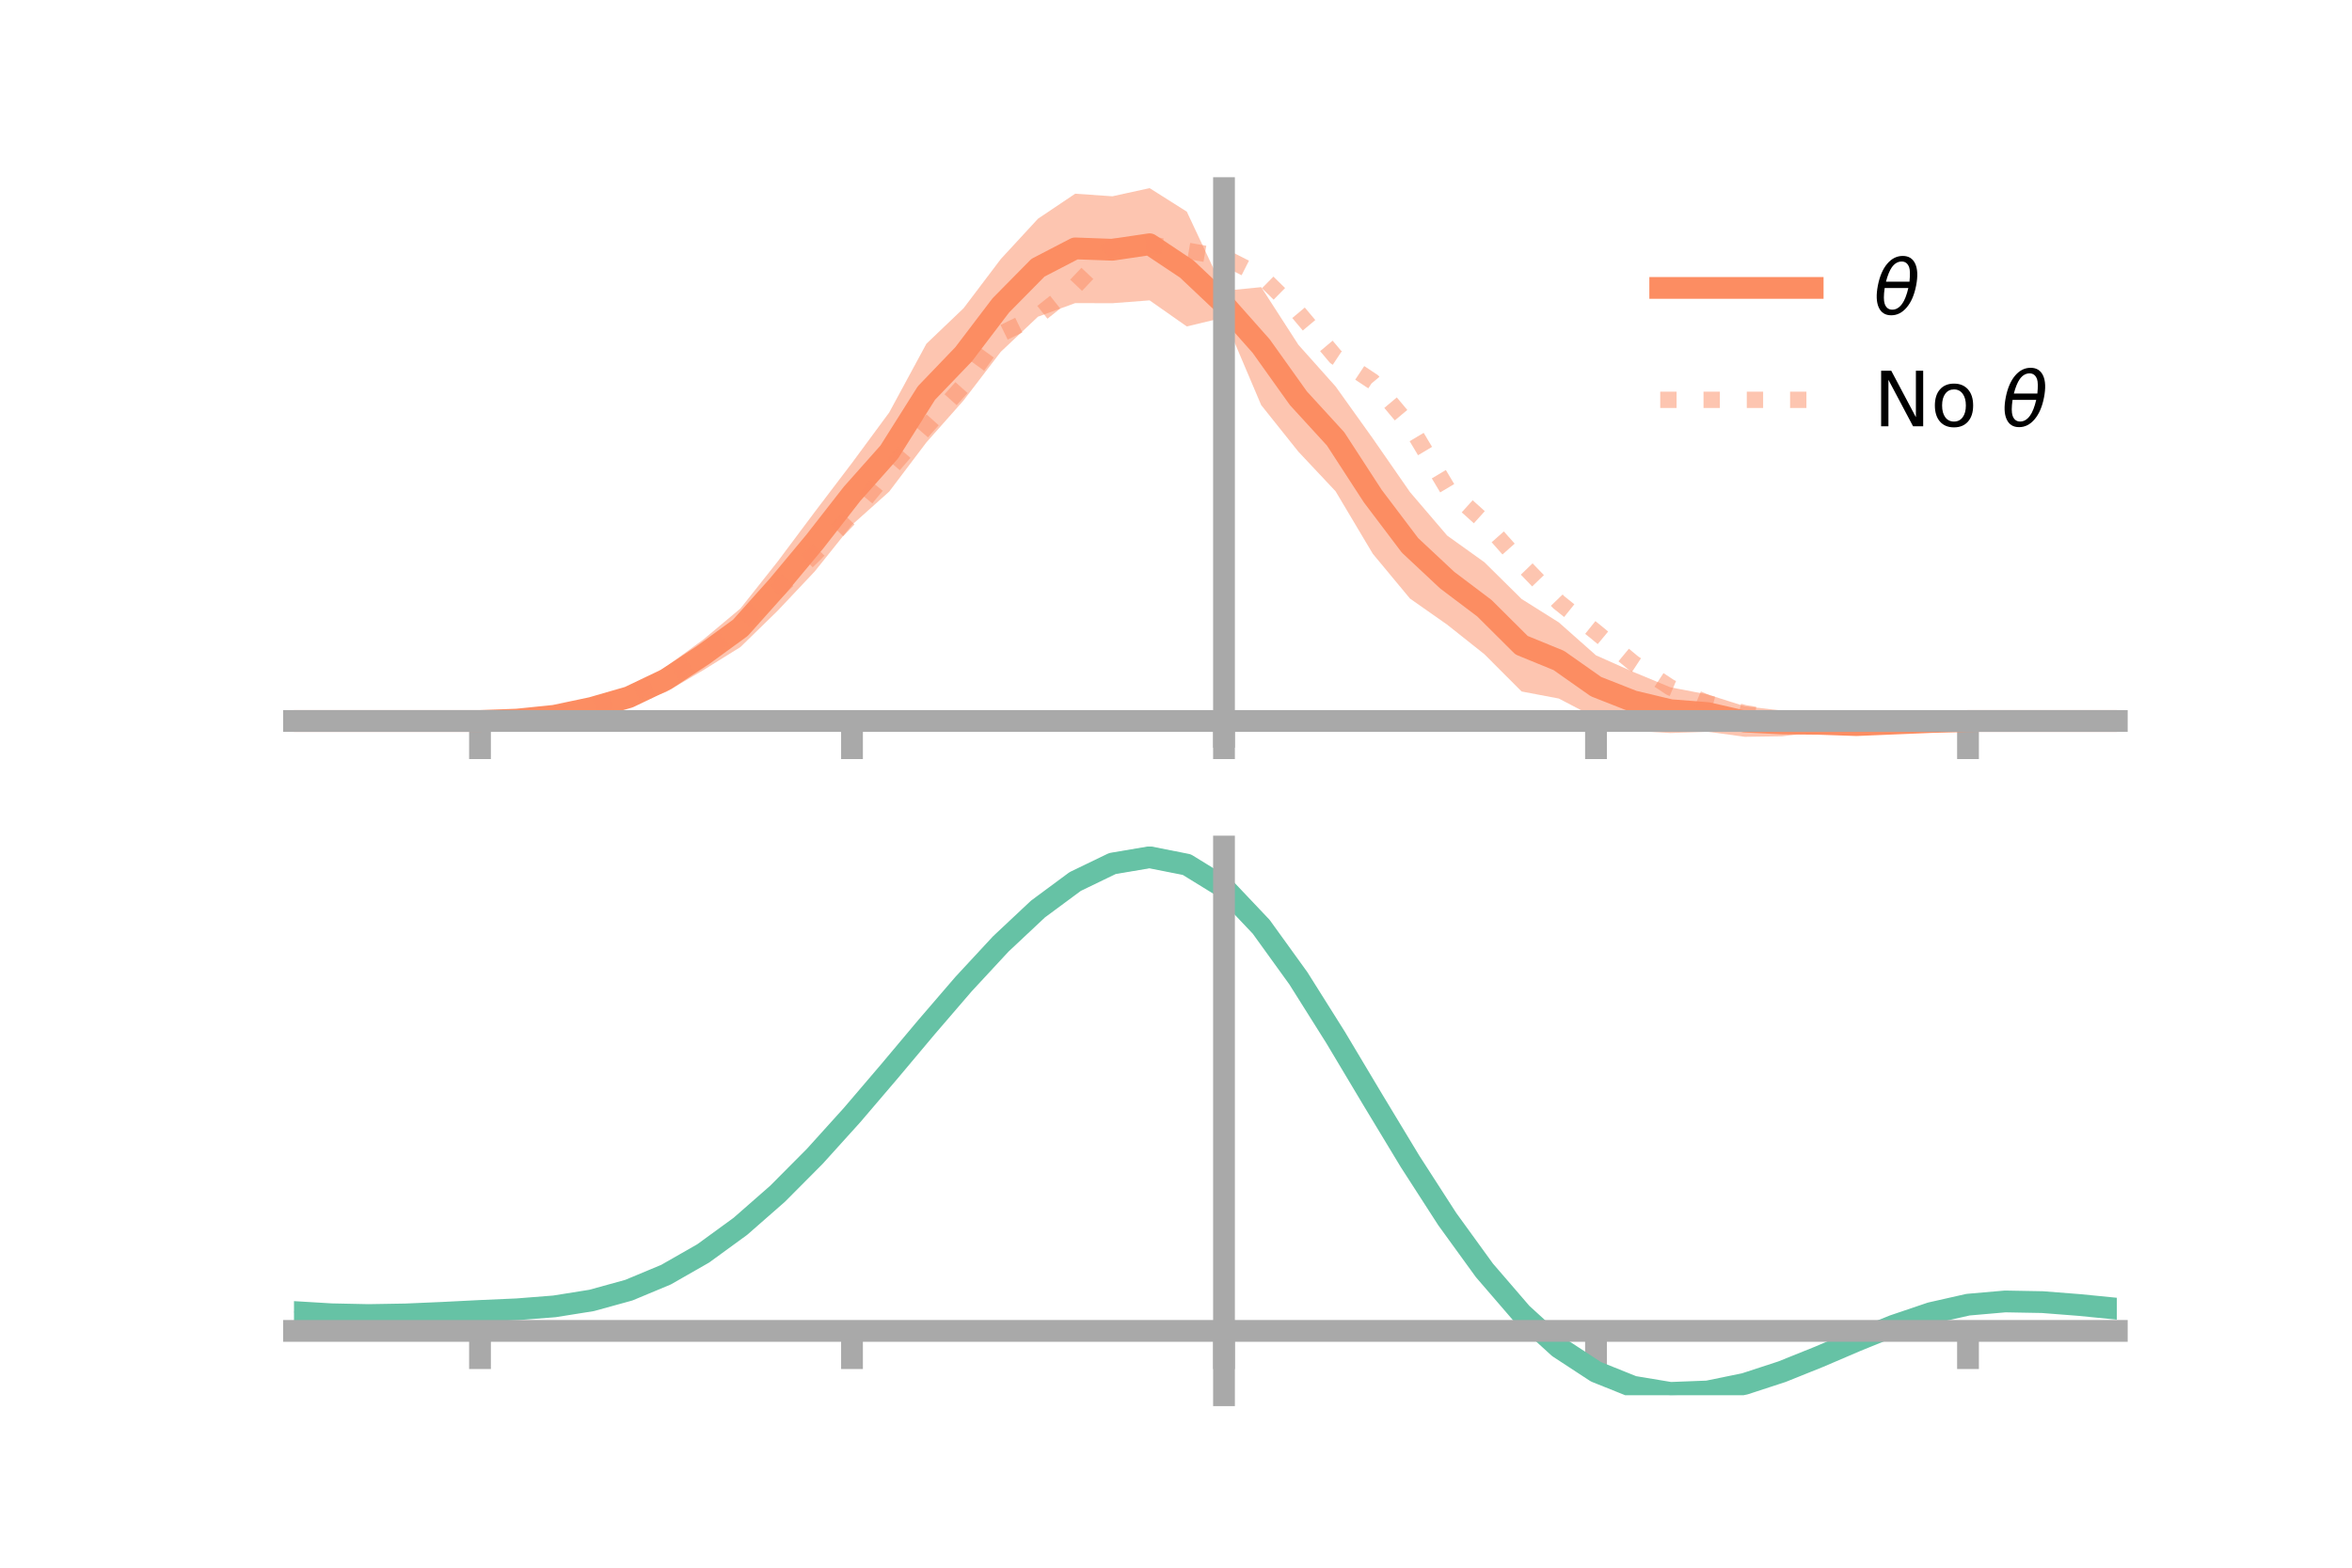
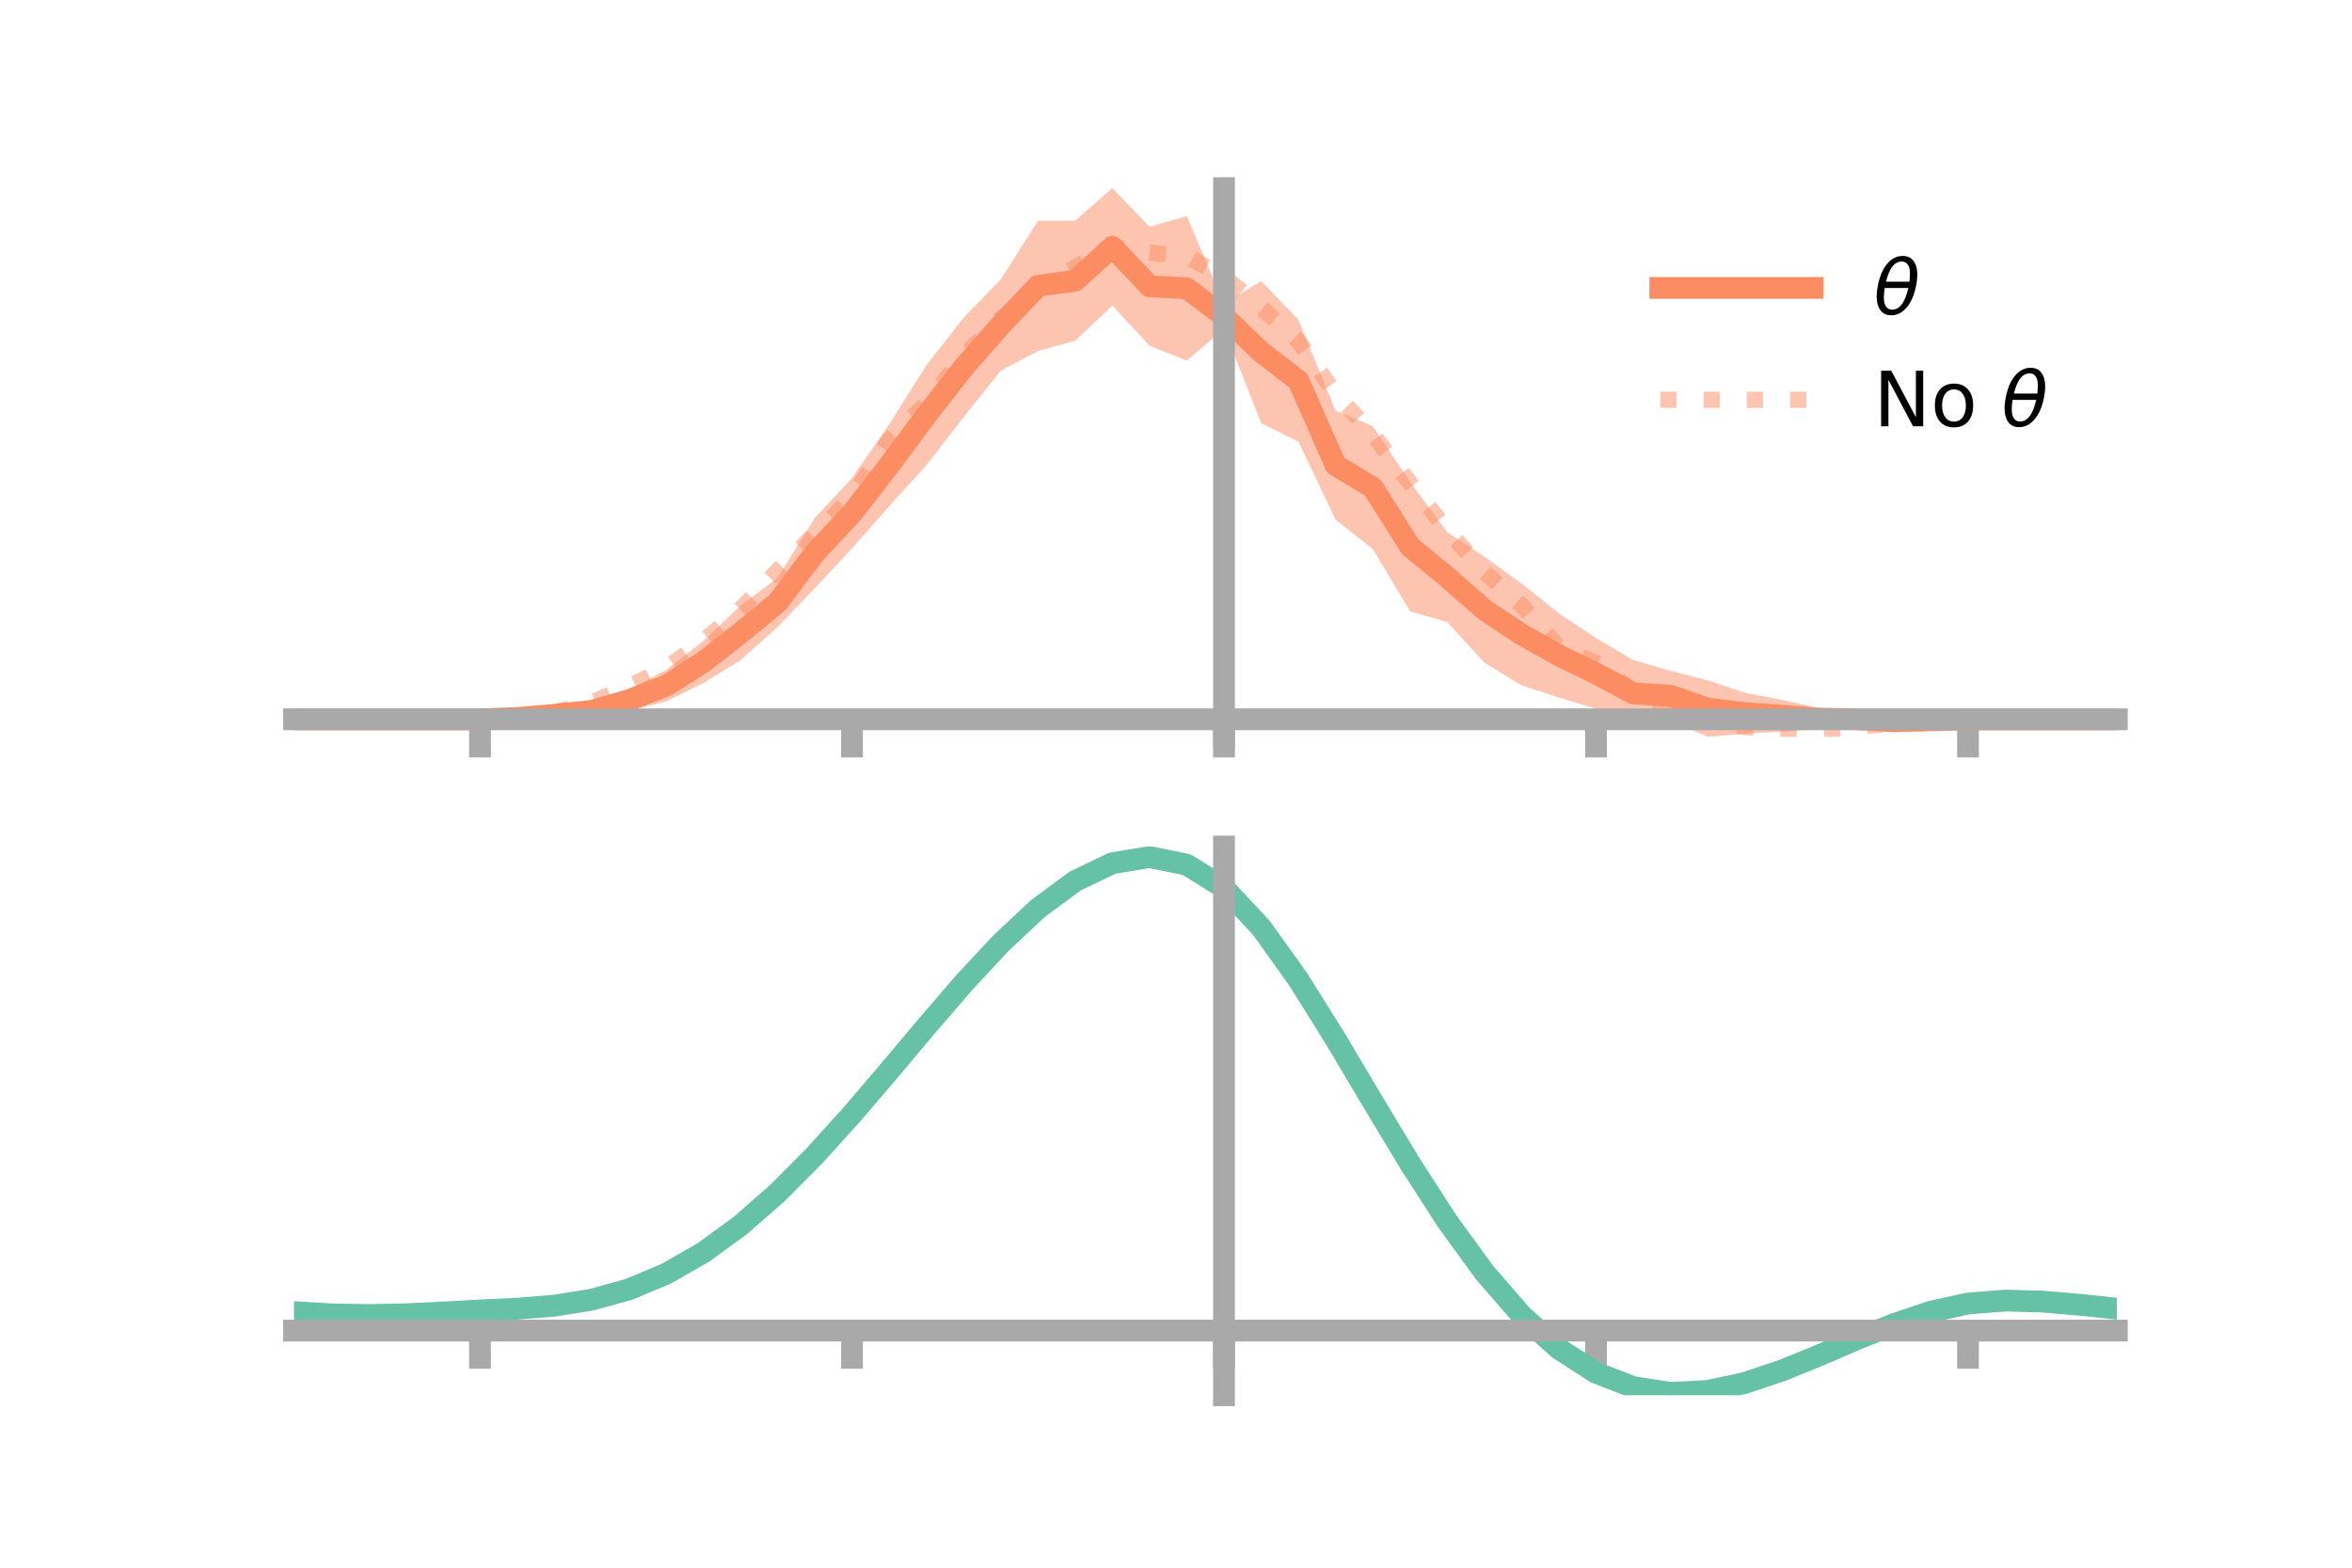
<svg xmlns="http://www.w3.org/2000/svg" xmlns:xlink="http://www.w3.org/1999/xlink" height="144pt" version="1.1" viewBox="0 0 216 144" width="216pt">
  <defs>
    <style type="text/css">*{stroke-linecap:butt;stroke-linejoin:round;}</style>
  </defs>
  <g id="figure_1">
    <g id="patch_1">
      <path d="M 0 144  L 216 144  L 216 0  L 0 0  z " style="fill:none;" />
    </g>
    <g id="axes_1">
      <g id="patch_2">
        <path d="M 27 67.68  L 194.4 67.68  L 194.4 17.28  L 27 17.28  z " style="fill:none;" />
      </g>
      <g id="PolyCollection_1">
-         <path clip-path="url(#pf262710e0f)" d="M 27 66.227  L 27 66.227  L 30.416 66.227  L 33.833 66.227  L 37.249 66.227  L 40.665 66.227  L 44.082 66.224  L 47.498 65.983  L 50.914 65.431  L 54.331 64.402  L 57.747 63.303  L 61.163 61.252  L 64.58 58.751  L 67.996 55.897  L 71.412 51.586  L 74.829 47.015  L 78.245 42.522  L 81.661 37.89  L 85.078 31.575  L 88.494 28.311  L 91.91 23.794  L 95.327 20.09  L 98.743 17.793  L 102.159 18.03  L 105.576 17.28  L 108.992 19.441  L 112.408 26.717  L 115.824 26.376  L 119.241 31.673  L 122.657 35.498  L 126.073 40.277  L 129.49 45.202  L 132.906 49.198  L 136.322 51.643  L 139.739 55.02  L 143.155 57.169  L 146.571 60.196  L 149.988 61.717  L 153.404 63.132  L 156.82 63.79  L 160.237 64.873  L 163.653 65.274  L 167.069 65.748  L 170.486 65.986  L 173.902 66.156  L 177.318 66.212  L 180.735 66.226  L 184.151 66.227  L 187.567 66.227  L 190.984 66.227  L 194.4 66.227  L 194.4 66.227  L 194.4 66.227  L 190.984 66.227  L 187.567 66.227  L 184.151 66.227  L 180.735 66.229  L 177.318 66.432  L 173.902 66.772  L 170.486 67.225  L 167.069 67.228  L 163.653 67.632  L 160.237 67.68  L 156.82 67.209  L 153.404 67.333  L 149.988 67.115  L 146.571 65.945  L 143.155 64.164  L 139.739 63.516  L 136.322 60.093  L 132.906 57.38  L 129.49 54.982  L 126.073 50.867  L 122.657 45.128  L 119.241 41.492  L 115.824 37.211  L 112.408 29.165  L 108.992 29.986  L 105.576 27.59  L 102.159 27.852  L 98.743 27.841  L 95.327 29.089  L 91.91 32.313  L 88.494 36.779  L 85.078 40.634  L 81.661 45.155  L 78.245 48.214  L 74.829 52.482  L 71.412 56.106  L 67.996 59.438  L 64.58 61.562  L 61.163 63.565  L 57.747 64.777  L 54.331 65.652  L 50.914 66.064  L 47.498 66.213  L 44.082 66.227  L 40.665 66.227  L 37.249 66.227  L 33.833 66.227  L 30.416 66.227  L 27 66.227  z " style="fill:#fc8d62;fill-opacity:0.5;" />
+         <path clip-path="url(#p27a55703c5)" d="M 27 66.073  L 27 66.073  L 30.416 66.073  L 33.833 66.073  L 37.249 66.073  L 40.665 66.073  L 44.082 66.072  L 47.498 65.805  L 50.914 65.34  L 54.331 64.648  L 57.747 63.364  L 61.163 61.54  L 64.58 58.884  L 67.996 55.647  L 71.412 53.07  L 74.829 47.566  L 78.245 43.911  L 81.661 38.976  L 85.078 33.54  L 88.494 29.182  L 91.91 25.666  L 95.327 20.27  L 98.743 20.266  L 102.159 17.28  L 105.576 20.826  L 108.992 19.846  L 112.408 27.91  L 115.824 25.814  L 119.241 29.366  L 122.657 37.728  L 126.073 39.139  L 129.49 44.261  L 132.906 48.875  L 136.322 51.14  L 139.739 53.6  L 143.155 56.329  L 146.571 58.618  L 149.988 60.622  L 153.404 61.613  L 156.82 62.498  L 160.237 63.633  L 163.653 64.289  L 167.069 65.058  L 170.486 65.423  L 173.902 65.94  L 177.318 66.022  L 180.735 66.072  L 184.151 66.073  L 187.567 66.073  L 190.984 66.073  L 194.4 66.073  L 194.4 66.073  L 194.4 66.073  L 190.984 66.073  L 187.567 66.073  L 184.151 66.073  L 180.735 66.073  L 177.318 66.309  L 173.902 66.558  L 170.486 66.7  L 167.069 66.959  L 163.653 67.209  L 160.237 67.385  L 156.82 67.68  L 153.404 66.197  L 149.988 66.761  L 146.571 65.099  L 143.155 64.076  L 139.739 62.951  L 136.322 60.872  L 132.906 57.148  L 129.49 56.142  L 126.073 50.433  L 122.657 47.738  L 119.241 40.575  L 115.824 38.866  L 112.408 30.202  L 108.992 33.122  L 105.576 31.761  L 102.159 28.069  L 98.743 31.295  L 95.327 32.243  L 91.91 34.048  L 88.494 38.315  L 85.078 42.73  L 81.661 46.496  L 78.245 50.375  L 74.829 54.027  L 71.412 57.598  L 67.996 60.647  L 64.58 62.748  L 61.163 64.438  L 57.747 65.272  L 54.331 65.959  L 50.914 65.987  L 47.498 66.097  L 44.082 66.073  L 40.665 66.073  L 37.249 66.073  L 33.833 66.073  L 30.416 66.073  L 27 66.073  z " style="fill:#fc8d62;fill-opacity:0.5;" />
      </g>
      <g id="matplotlib.axis_1">
        <g id="xtick_1">
          <g id="line2d_1">
            <defs>
-               <path d="M 0 0  L 0 3.5  " id="m2154aeb6f3" style="stroke:#a9a9a9;stroke-width:2;" />
+               <path d="M 0 0  L 0 3.5  " id="m3ee1737d4b" style="stroke:#a9a9a9;stroke-width:2;" />
            </defs>
            <g>
-               <use style="fill:#a9a9a9;stroke:#a9a9a9;stroke-width:2;" x="44.082" xlink:href="#m2154aeb6f3" y="66.227" />
+               <use style="fill:#a9a9a9;stroke:#a9a9a9;stroke-width:2;" x="44.082" xlink:href="#m3ee1737d4b" y="66.073" />
            </g>
          </g>
        </g>
        <g id="xtick_2">
          <g id="line2d_2">
            <g>
-               <use style="fill:#a9a9a9;stroke:#a9a9a9;stroke-width:2;" x="78.245" xlink:href="#m2154aeb6f3" y="66.227" />
+               <use style="fill:#a9a9a9;stroke:#a9a9a9;stroke-width:2;" x="78.245" xlink:href="#m3ee1737d4b" y="66.073" />
            </g>
          </g>
        </g>
        <g id="xtick_3">
          <g id="line2d_3">
            <g>
-               <use style="fill:#a9a9a9;stroke:#a9a9a9;stroke-width:2;" x="112.408" xlink:href="#m2154aeb6f3" y="66.227" />
+               <use style="fill:#a9a9a9;stroke:#a9a9a9;stroke-width:2;" x="112.408" xlink:href="#m3ee1737d4b" y="66.073" />
            </g>
          </g>
        </g>
        <g id="xtick_4">
          <g id="line2d_4">
            <g>
-               <use style="fill:#a9a9a9;stroke:#a9a9a9;stroke-width:2;" x="146.571" xlink:href="#m2154aeb6f3" y="66.227" />
+               <use style="fill:#a9a9a9;stroke:#a9a9a9;stroke-width:2;" x="146.571" xlink:href="#m3ee1737d4b" y="66.073" />
            </g>
          </g>
        </g>
        <g id="xtick_5">
          <g id="line2d_5">
            <g>
-               <use style="fill:#a9a9a9;stroke:#a9a9a9;stroke-width:2;" x="180.735" xlink:href="#m2154aeb6f3" y="66.227" />
+               <use style="fill:#a9a9a9;stroke:#a9a9a9;stroke-width:2;" x="180.735" xlink:href="#m3ee1737d4b" y="66.073" />
            </g>
          </g>
        </g>
      </g>
      <g id="matplotlib.axis_2" />
      <g id="line2d_6">
-         <path clip-path="url(#pf262710e0f)" d="M 27 66.227  L 30.416 66.227  L 33.833 66.227  L 37.249 66.227  L 40.665 66.227  L 44.082 66.226  L 47.498 66.098  L 50.914 65.748  L 54.331 65.027  L 57.747 64.04  L 61.163 62.409  L 64.58 60.156  L 67.996 57.667  L 71.412 53.846  L 74.829 49.748  L 78.245 45.368  L 81.661 41.523  L 85.078 36.104  L 88.494 32.545  L 91.91 28.054  L 95.327 24.59  L 98.743 22.817  L 102.159 22.941  L 105.576 22.435  L 108.992 24.713  L 112.408 27.941  L 115.824 31.793  L 119.241 36.582  L 122.657 40.313  L 126.073 45.572  L 129.49 50.092  L 132.906 53.289  L 136.322 55.868  L 139.739 59.268  L 143.155 60.667  L 146.571 63.07  L 149.988 64.416  L 153.404 65.232  L 156.82 65.499  L 160.237 66.277  L 163.653 66.453  L 167.069 66.488  L 170.486 66.606  L 173.902 66.464  L 177.318 66.322  L 180.735 66.228  L 184.151 66.227  L 187.567 66.227  L 190.984 66.227  L 194.4 66.227  " style="fill:none;stroke:#fc8d62;stroke-linecap:square;stroke-width:2;" />
+         <path clip-path="url(#p27a55703c5)" d="M 27 66.073  L 30.416 66.073  L 33.833 66.073  L 37.249 66.073  L 40.665 66.073  L 44.082 66.072  L 47.498 65.951  L 50.914 65.664  L 54.331 65.304  L 57.747 64.318  L 61.163 62.989  L 64.58 60.816  L 67.996 58.147  L 71.412 55.334  L 74.829 50.797  L 78.245 47.143  L 81.661 42.736  L 85.078 38.135  L 88.494 33.749  L 91.91 29.857  L 95.327 26.256  L 98.743 25.78  L 102.159 22.674  L 105.576 26.294  L 108.992 26.484  L 112.408 29.056  L 115.824 32.34  L 119.241 34.971  L 122.657 42.733  L 126.073 44.786  L 129.49 50.201  L 132.906 53.012  L 136.322 56.006  L 139.739 58.276  L 143.155 60.202  L 146.571 61.858  L 149.988 63.691  L 153.404 63.905  L 156.82 65.089  L 160.237 65.509  L 163.653 65.749  L 167.069 66.008  L 170.486 66.061  L 173.902 66.249  L 177.318 66.165  L 180.735 66.073  L 184.151 66.073  L 187.567 66.073  L 190.984 66.073  L 194.4 66.073  " style="fill:none;stroke:#fc8d62;stroke-linecap:square;stroke-width:2;" />
      </g>
      <g id="line2d_7">
-         <path clip-path="url(#pf262710e0f)" d="M 27 66.227  L 30.416 66.227  L 33.833 66.227  L 37.249 66.227  L 40.665 66.227  L 44.082 66.226  L 47.498 66.144  L 50.914 65.731  L 54.331 65.095  L 57.747 63.851  L 61.163 62.355  L 64.58 60.129  L 67.996 57.321  L 71.412 54.181  L 74.829 50.878  L 78.245 47.33  L 81.661 43.175  L 85.078 39.2  L 88.494 35.383  L 91.91 30.668  L 95.327 29.006  L 98.743 26.291  L 102.159 22.68  L 105.576 22.435  L 108.992 23.019  L 112.408 23.623  L 115.824 25.353  L 119.241 28.716  L 122.657 32.78  L 126.073 35.046  L 129.49 39.115  L 132.906 44.846  L 136.322 47.93  L 139.739 51.781  L 143.155 55.322  L 146.571 58.059  L 149.988 60.892  L 153.404 63.145  L 156.82 64.588  L 160.237 65.51  L 163.653 66.06  L 167.069 66.474  L 170.486 66.446  L 173.902 66.446  L 177.318 66.273  L 180.735 66.228  L 184.151 66.227  L 187.567 66.227  L 190.984 66.227  L 194.4 66.227  " style="fill:none;stroke:#fc8d62;stroke-dasharray:1.5,2.475;stroke-dashoffset:0;stroke-opacity:0.5;stroke-width:1.5;" />
+         <path clip-path="url(#p27a55703c5)" d="M 27 66.073  L 30.416 66.073  L 33.833 66.073  L 37.249 66.073  L 40.665 66.073  L 44.082 66.069  L 47.498 65.904  L 50.914 65.44  L 54.331 64.534  L 57.747 63.09  L 61.163 61.407  L 64.58 58.909  L 67.996 55.977  L 71.412 52.425  L 74.829 49.079  L 78.245 45.689  L 81.661 40.415  L 85.078 37.057  L 88.494 32.736  L 91.91 29.275  L 95.327 26.483  L 98.743 24.551  L 102.159 22.674  L 105.576 23.216  L 108.992 23.538  L 112.408 25.424  L 115.824 28.255  L 119.241 31.339  L 122.657 36.179  L 126.073 39.901  L 129.49 44.362  L 132.906 48.689  L 136.322 52.544  L 139.739 55.611  L 143.155 59.457  L 146.571 60.902  L 149.988 63.487  L 153.404 65.384  L 156.82 66.218  L 160.237 66.784  L 163.653 66.93  L 167.069 67.047  L 170.486 66.742  L 173.902 66.445  L 177.318 66.203  L 180.735 66.075  L 184.151 66.073  L 187.567 66.073  L 190.984 66.073  L 194.4 66.073  " style="fill:none;stroke:#fc8d62;stroke-dasharray:1.5,2.475;stroke-dashoffset:0;stroke-opacity:0.5;stroke-width:1.5;" />
      </g>
      <g id="patch_3">
        <path d="M 112.408 67.68  L 112.408 17.28  " style="fill:none;stroke:#a9a9a9;stroke-linecap:square;stroke-linejoin:miter;stroke-width:2;" />
      </g>
      <g id="patch_4">
        <path d="M 194.4 67.68  L 194.4 17.28  " style="fill:none;" />
      </g>
      <g id="patch_5">
-         <path d="M 27 66.227  L 194.4 66.227  " style="fill:none;stroke:#a9a9a9;stroke-linecap:square;stroke-linejoin:miter;stroke-width:2;" />
+         <path d="M 27 66.073  L 194.4 66.073  " style="fill:none;stroke:#a9a9a9;stroke-linecap:square;stroke-linejoin:miter;stroke-width:2;" />
      </g>
      <g id="patch_6">
        <path d="M 27 17.28  L 194.4 17.28  " style="fill:none;" />
      </g>
      <g id="legend_1">
        <g id="line2d_8">
          <path d="M 152.47 26.449  L 166.47 26.449  " style="fill:none;stroke:#fc8d62;stroke-linecap:square;stroke-width:2;" />
        </g>
        <g id="line2d_9" />
        <g id="text_1">
          <g transform="translate(172.07 28.89891)scale(0.07 -0.07)">
            <defs>
              <path d="M 45.516 34.672  L 14.453 34.672  Q 12.359 20.062 14.5 13.875  Q 17.188 6.25 24.469 6.25  Q 31.781 6.25 37.359 13.922  Q 42.234 20.656 45.516 34.672  z M 47.016 42.969  Q 48.344 56.844 46.625 61.719  Q 43.953 69.438 36.766 69.438  Q 29.297 69.438 23.828 61.812  Q 19.531 55.672 16.156 42.969  z M 38.188 76.766  Q 49.906 76.766 54.594 66.406  Q 59.281 56.109 55.719 37.844  Q 52.203 19.625 43.453 9.281  Q 34.766 -1.125 23.047 -1.125  Q 11.281 -1.125 6.641 9.281  Q 2 19.625 5.516 37.844  Q 9.078 56.109 17.719 66.406  Q 26.422 76.766 38.188 76.766  z " id="DejaVuSans-Oblique-952" />
            </defs>
            <use transform="translate(0 0.234375)" xlink:href="#DejaVuSans-Oblique-952" />
          </g>
        </g>
        <g id="line2d_10">
          <path d="M 152.47 36.724  L 166.47 36.724  " style="fill:none;stroke:#fc8d62;stroke-dasharray:1.5,2.475;stroke-dashoffset:0;stroke-opacity:0.5;stroke-width:1.5;" />
        </g>
        <g id="line2d_11" />
        <g id="text_2">
          <g transform="translate(172.07 39.17359)scale(0.07 -0.07)">
            <defs>
              <path d="M 9.812 72.906  L 23.094 72.906  L 55.422 11.922  L 55.422 72.906  L 64.984 72.906  L 64.984 0  L 51.703 0  L 19.391 60.984  L 19.391 0  L 9.812 0  z " id="DejaVuSans-78" />
              <path d="M 30.609 48.391  Q 23.391 48.391 19.188 42.75  Q 14.984 37.109 14.984 27.297  Q 14.984 17.484 19.156 11.844  Q 23.344 6.203 30.609 6.203  Q 37.797 6.203 41.984 11.859  Q 46.188 17.531 46.188 27.297  Q 46.188 37.016 41.984 42.703  Q 37.797 48.391 30.609 48.391  z M 30.609 56  Q 42.328 56 49.016 48.375  Q 55.719 40.766 55.719 27.297  Q 55.719 13.875 49.016 6.219  Q 42.328 -1.422 30.609 -1.422  Q 18.844 -1.422 12.172 6.219  Q 5.516 13.875 5.516 27.297  Q 5.516 40.766 12.172 48.375  Q 18.844 56 30.609 56  z " id="DejaVuSans-111" />
              <path id="DejaVuSans-32" />
            </defs>
            <use transform="translate(0 0.234375)" xlink:href="#DejaVuSans-78" />
            <use transform="translate(74.80469 0.234375)" xlink:href="#DejaVuSans-111" />
            <use transform="translate(135.9863 0.234375)" xlink:href="#DejaVuSans-32" />
            <use transform="translate(167.7734 0.234375)" xlink:href="#DejaVuSans-Oblique-952" />
          </g>
        </g>
      </g>
    </g>
    <g id="axes_2">
      <g id="patch_7">
        <path d="M 27 128.16  L 194.4 128.16  L 194.4 77.76  L 27 77.76  z " style="fill:none;" />
      </g>
      <g id="PolyCollection_2">
-         <path clip-path="url(#p6a79356f31)" d="M 27 120.558  L 27 120.476  L 30.416 120.691  L 33.833 120.766  L 37.249 120.703  L 40.665 120.546  L 44.082 120.366  L 47.498 120.208  L 50.914 119.934  L 54.331 119.383  L 57.747 118.429  L 61.163 116.982  L 64.58 114.99  L 67.996 112.444  L 71.412 109.377  L 74.829 105.856  L 78.245 101.982  L 81.661 97.883  L 85.078 93.716  L 88.494 89.653  L 91.91 85.885  L 95.327 82.611  L 98.743 80.032  L 102.159 78.35  L 105.576 77.76  L 108.992 78.449  L 112.408 80.584  L 115.824 84.244  L 119.241 89.049  L 122.657 94.561  L 126.073 100.372  L 129.49 106.122  L 132.906 111.513  L 136.322 116.309  L 139.739 120.342  L 143.155 123.51  L 146.571 125.775  L 149.988 127.158  L 153.404 127.731  L 156.82 127.605  L 160.237 126.917  L 163.653 125.817  L 167.069 124.468  L 170.486 123.032  L 173.902 121.668  L 177.318 120.528  L 180.735 119.762  L 184.151 119.467  L 187.567 119.533  L 190.984 119.808  L 194.4 120.158  L 194.4 120.264  L 194.4 120.264  L 190.984 119.938  L 187.567 119.679  L 184.151 119.621  L 180.735 119.922  L 177.318 120.701  L 173.902 121.874  L 170.486 123.288  L 167.069 124.778  L 163.653 126.176  L 160.237 127.312  L 156.82 128.023  L 153.404 128.16  L 149.988 127.597  L 146.571 126.239  L 143.155 124.032  L 139.739 120.962  L 136.322 117.065  L 132.906 112.434  L 129.49 107.224  L 126.073 101.66  L 122.657 96.029  L 119.241 90.681  L 115.824 86.015  L 112.408 82.46  L 108.992 80.39  L 105.576 79.723  L 102.159 80.291  L 98.743 81.909  L 95.327 84.385  L 91.91 87.522  L 88.494 91.125  L 85.078 95.004  L 81.661 98.978  L 78.245 102.881  L 74.829 106.569  L 71.412 109.92  L 67.996 112.842  L 64.58 115.274  L 61.163 117.188  L 57.747 118.591  L 54.331 119.522  L 50.914 120.06  L 47.498 120.323  L 44.082 120.469  L 40.665 120.632  L 37.249 120.772  L 33.833 120.823  L 30.416 120.754  L 27 120.558  z " style="fill:#66c2a5;fill-opacity:0.5;" />
+         <path clip-path="url(#pba5c17318f)" d="M 27 120.564  L 27 120.482  L 30.416 120.7  L 33.833 120.767  L 37.249 120.69  L 40.665 120.516  L 44.082 120.32  L 47.498 120.152  L 50.914 119.871  L 54.331 119.316  L 57.747 118.361  L 61.163 116.912  L 64.58 114.918  L 67.996 112.371  L 71.412 109.302  L 74.829 105.78  L 78.245 101.907  L 81.661 97.811  L 85.078 93.648  L 88.494 89.591  L 91.91 85.831  L 95.327 82.566  L 98.743 79.999  L 102.159 78.331  L 105.576 77.76  L 108.992 78.473  L 112.408 80.64  L 115.824 84.344  L 119.241 89.195  L 122.657 94.747  L 126.073 100.585  L 129.49 106.348  L 132.906 111.734  L 136.322 116.511  L 139.739 120.511  L 143.155 123.637  L 146.571 125.855  L 149.988 127.191  L 153.404 127.721  L 156.82 127.557  L 160.237 126.837  L 163.653 125.712  L 167.069 124.346  L 170.486 122.9  L 173.902 121.534  L 177.318 120.401  L 180.735 119.65  L 184.151 119.381  L 187.567 119.478  L 190.984 119.781  L 194.4 120.152  L 194.4 120.262  L 194.4 120.262  L 190.984 119.917  L 187.567 119.634  L 184.151 119.549  L 180.735 119.822  L 177.318 120.58  L 173.902 121.739  L 170.486 123.15  L 167.069 124.649  L 163.653 126.066  L 160.237 127.231  L 156.82 127.98  L 153.404 128.16  L 149.988 127.642  L 146.571 126.328  L 143.155 124.158  L 139.739 121.117  L 136.322 117.24  L 132.906 112.616  L 129.49 107.402  L 126.073 101.82  L 122.657 96.16  L 119.241 90.773  L 115.824 86.065  L 112.408 82.471  L 108.992 80.376  L 105.576 79.691  L 102.159 80.246  L 98.743 81.855  L 95.327 84.325  L 91.91 87.457  L 88.494 91.056  L 85.078 94.931  L 81.661 98.901  L 78.245 102.801  L 74.829 106.487  L 71.412 109.837  L 67.996 112.759  L 64.58 115.192  L 61.163 117.109  L 57.747 118.515  L 54.331 119.451  L 50.914 119.995  L 47.498 120.267  L 44.082 120.424  L 40.665 120.603  L 37.249 120.758  L 33.833 120.823  L 30.416 120.76  L 27 120.564  z " style="fill:#66c2a5;fill-opacity:0.5;" />
      </g>
      <g id="matplotlib.axis_3">
        <g id="xtick_6">
          <g id="line2d_12">
            <g>
-               <use style="fill:#a9a9a9;stroke:#a9a9a9;stroke-width:2;" x="44.082" xlink:href="#m2154aeb6f3" y="122.25" />
+               <use style="fill:#a9a9a9;stroke:#a9a9a9;stroke-width:2;" x="44.082" xlink:href="#m3ee1737d4b" y="122.222" />
            </g>
          </g>
        </g>
        <g id="xtick_7">
          <g id="line2d_13">
            <g>
-               <use style="fill:#a9a9a9;stroke:#a9a9a9;stroke-width:2;" x="78.245" xlink:href="#m2154aeb6f3" y="122.25" />
+               <use style="fill:#a9a9a9;stroke:#a9a9a9;stroke-width:2;" x="78.245" xlink:href="#m3ee1737d4b" y="122.222" />
            </g>
          </g>
        </g>
        <g id="xtick_8">
          <g id="line2d_14">
            <g>
-               <use style="fill:#a9a9a9;stroke:#a9a9a9;stroke-width:2;" x="112.408" xlink:href="#m2154aeb6f3" y="122.25" />
+               <use style="fill:#a9a9a9;stroke:#a9a9a9;stroke-width:2;" x="112.408" xlink:href="#m3ee1737d4b" y="122.222" />
            </g>
          </g>
        </g>
        <g id="xtick_9">
          <g id="line2d_15">
            <g>
-               <use style="fill:#a9a9a9;stroke:#a9a9a9;stroke-width:2;" x="146.571" xlink:href="#m2154aeb6f3" y="122.25" />
+               <use style="fill:#a9a9a9;stroke:#a9a9a9;stroke-width:2;" x="146.571" xlink:href="#m3ee1737d4b" y="122.222" />
            </g>
          </g>
        </g>
        <g id="xtick_10">
          <g id="line2d_16">
            <g>
-               <use style="fill:#a9a9a9;stroke:#a9a9a9;stroke-width:2;" x="180.735" xlink:href="#m2154aeb6f3" y="122.25" />
+               <use style="fill:#a9a9a9;stroke:#a9a9a9;stroke-width:2;" x="180.735" xlink:href="#m3ee1737d4b" y="122.222" />
            </g>
          </g>
        </g>
      </g>
      <g id="matplotlib.axis_4" />
      <g id="line2d_17">
-         <path clip-path="url(#p6a79356f31)" d="M 27 120.517  L 30.416 120.722  L 33.833 120.794  L 37.249 120.737  L 40.665 120.589  L 44.082 120.417  L 47.498 120.266  L 50.914 119.997  L 54.331 119.452  L 57.747 118.51  L 61.163 117.085  L 64.58 115.132  L 67.996 112.643  L 71.412 109.649  L 74.829 106.212  L 78.245 102.431  L 81.661 98.43  L 85.078 94.36  L 88.494 90.389  L 91.91 86.704  L 95.327 83.498  L 98.743 80.971  L 102.159 79.321  L 105.576 78.742  L 108.992 79.419  L 112.408 81.522  L 115.824 85.129  L 119.241 89.865  L 122.657 95.295  L 126.073 101.016  L 129.49 106.673  L 132.906 111.973  L 136.322 116.687  L 139.739 120.652  L 143.155 123.771  L 146.571 126.007  L 149.988 127.377  L 153.404 127.945  L 156.82 127.814  L 160.237 127.114  L 163.653 125.997  L 167.069 124.623  L 170.486 123.16  L 173.902 121.771  L 177.318 120.614  L 180.735 119.842  L 184.151 119.544  L 187.567 119.606  L 190.984 119.873  L 194.4 120.211  " style="fill:none;stroke:#66c2a5;stroke-linecap:square;stroke-width:2;" />
+         <path clip-path="url(#pba5c17318f)" d="M 27 120.523  L 30.416 120.73  L 33.833 120.795  L 37.249 120.724  L 40.665 120.559  L 44.082 120.372  L 47.498 120.21  L 50.914 119.933  L 54.331 119.384  L 57.747 118.438  L 61.163 117.01  L 64.58 115.055  L 67.996 112.565  L 71.412 109.569  L 74.829 106.133  L 78.245 102.354  L 81.661 98.356  L 85.078 94.289  L 88.494 90.323  L 91.91 86.644  L 95.327 83.445  L 98.743 80.927  L 102.159 79.289  L 105.576 78.725  L 108.992 79.425  L 112.408 81.555  L 115.824 85.205  L 119.241 89.984  L 122.657 95.453  L 126.073 101.203  L 129.49 106.875  L 132.906 112.175  L 136.322 116.875  L 139.739 120.814  L 143.155 123.898  L 146.571 126.091  L 149.988 127.417  L 153.404 127.941  L 156.82 127.769  L 160.237 127.034  L 163.653 125.889  L 167.069 124.498  L 170.486 123.025  L 173.902 121.637  L 177.318 120.49  L 180.735 119.736  L 184.151 119.465  L 187.567 119.556  L 190.984 119.849  L 194.4 120.207  " style="fill:none;stroke:#66c2a5;stroke-linecap:square;stroke-width:2;" />
      </g>
      <g id="patch_8">
        <path d="M 112.408 128.16  L 112.408 77.76  " style="fill:none;stroke:#a9a9a9;stroke-linecap:square;stroke-linejoin:miter;stroke-width:2;" />
      </g>
      <g id="patch_9">
        <path d="M 194.4 128.16  L 194.4 77.76  " style="fill:none;" />
      </g>
      <g id="patch_10">
-         <path d="M 27 122.25  L 194.4 122.25  " style="fill:none;stroke:#a9a9a9;stroke-linecap:square;stroke-linejoin:miter;stroke-width:2;" />
+         <path d="M 27 122.222  L 194.4 122.222  " style="fill:none;stroke:#a9a9a9;stroke-linecap:square;stroke-linejoin:miter;stroke-width:2;" />
      </g>
      <g id="patch_11">
        <path d="M 27 77.76  L 194.4 77.76  " style="fill:none;" />
      </g>
    </g>
  </g>
  <defs>
-     <clipPath id="pf262710e0f">
+     <clipPath id="p27a55703c5">
      <rect height="50.4" width="167.4" x="27" y="17.28" />
    </clipPath>
-     <clipPath id="p6a79356f31">
+     <clipPath id="pba5c17318f">
      <rect height="50.4" width="167.4" x="27" y="77.76" />
    </clipPath>
  </defs>
</svg>
